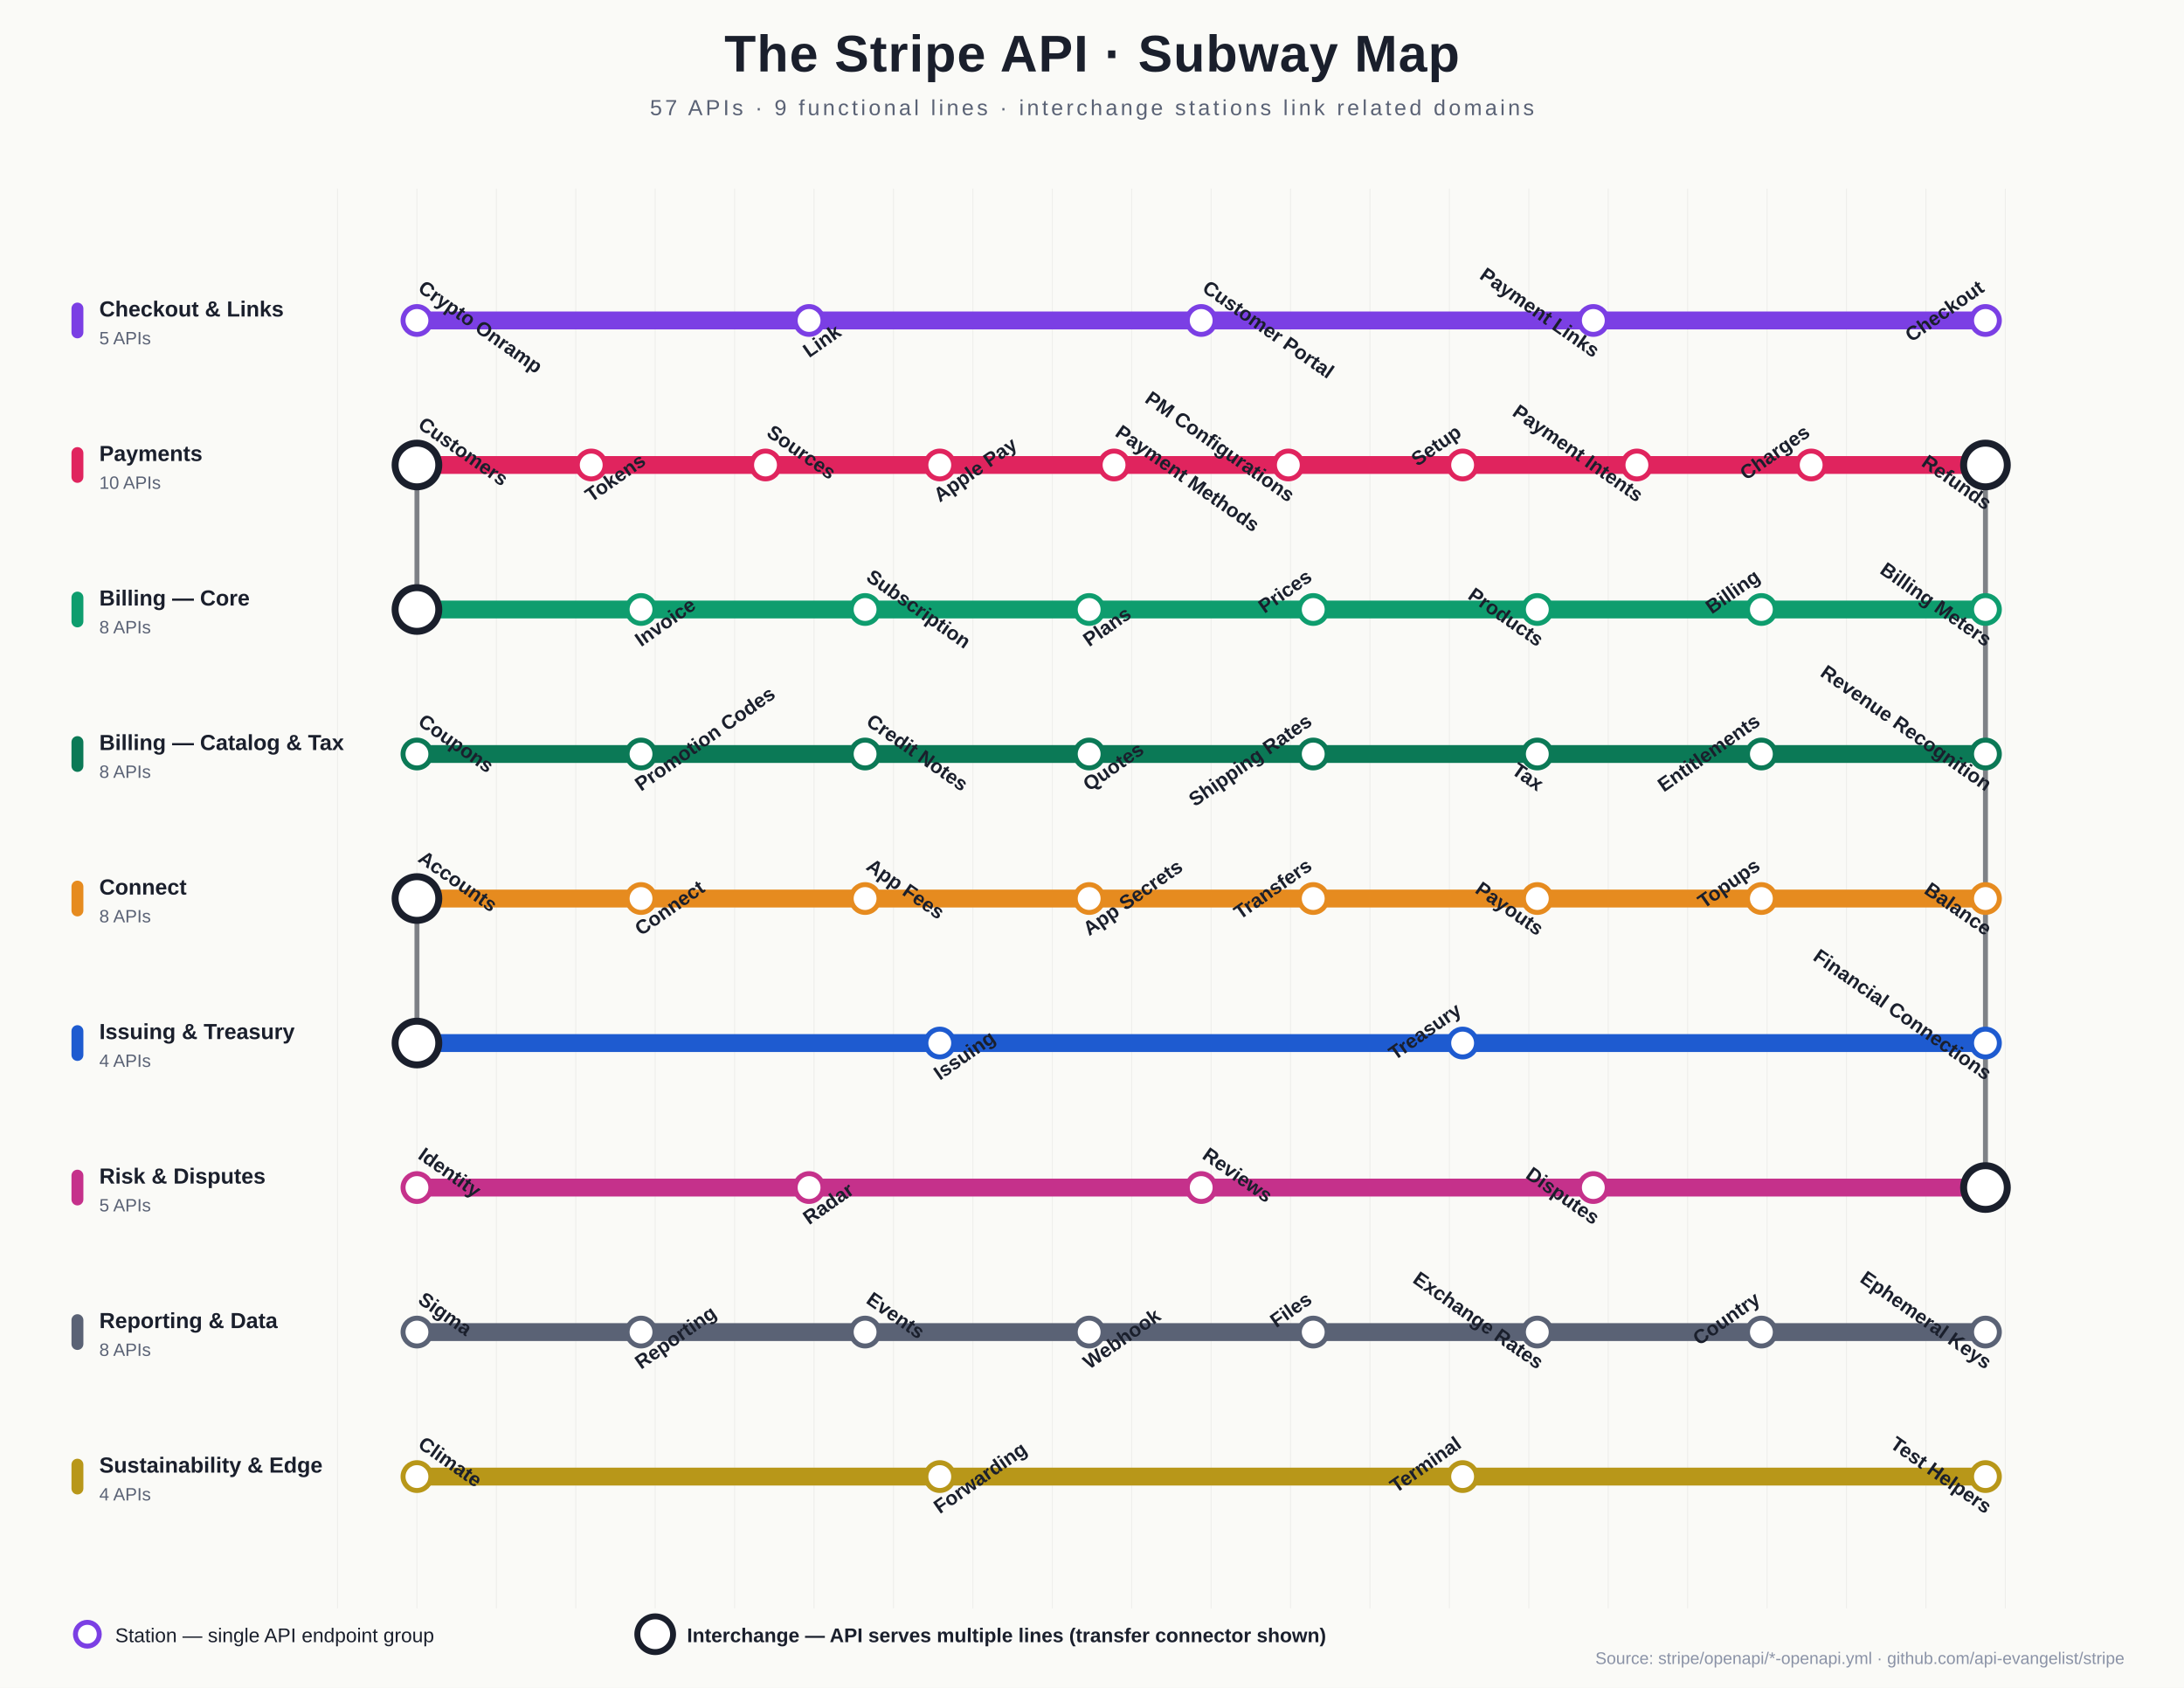
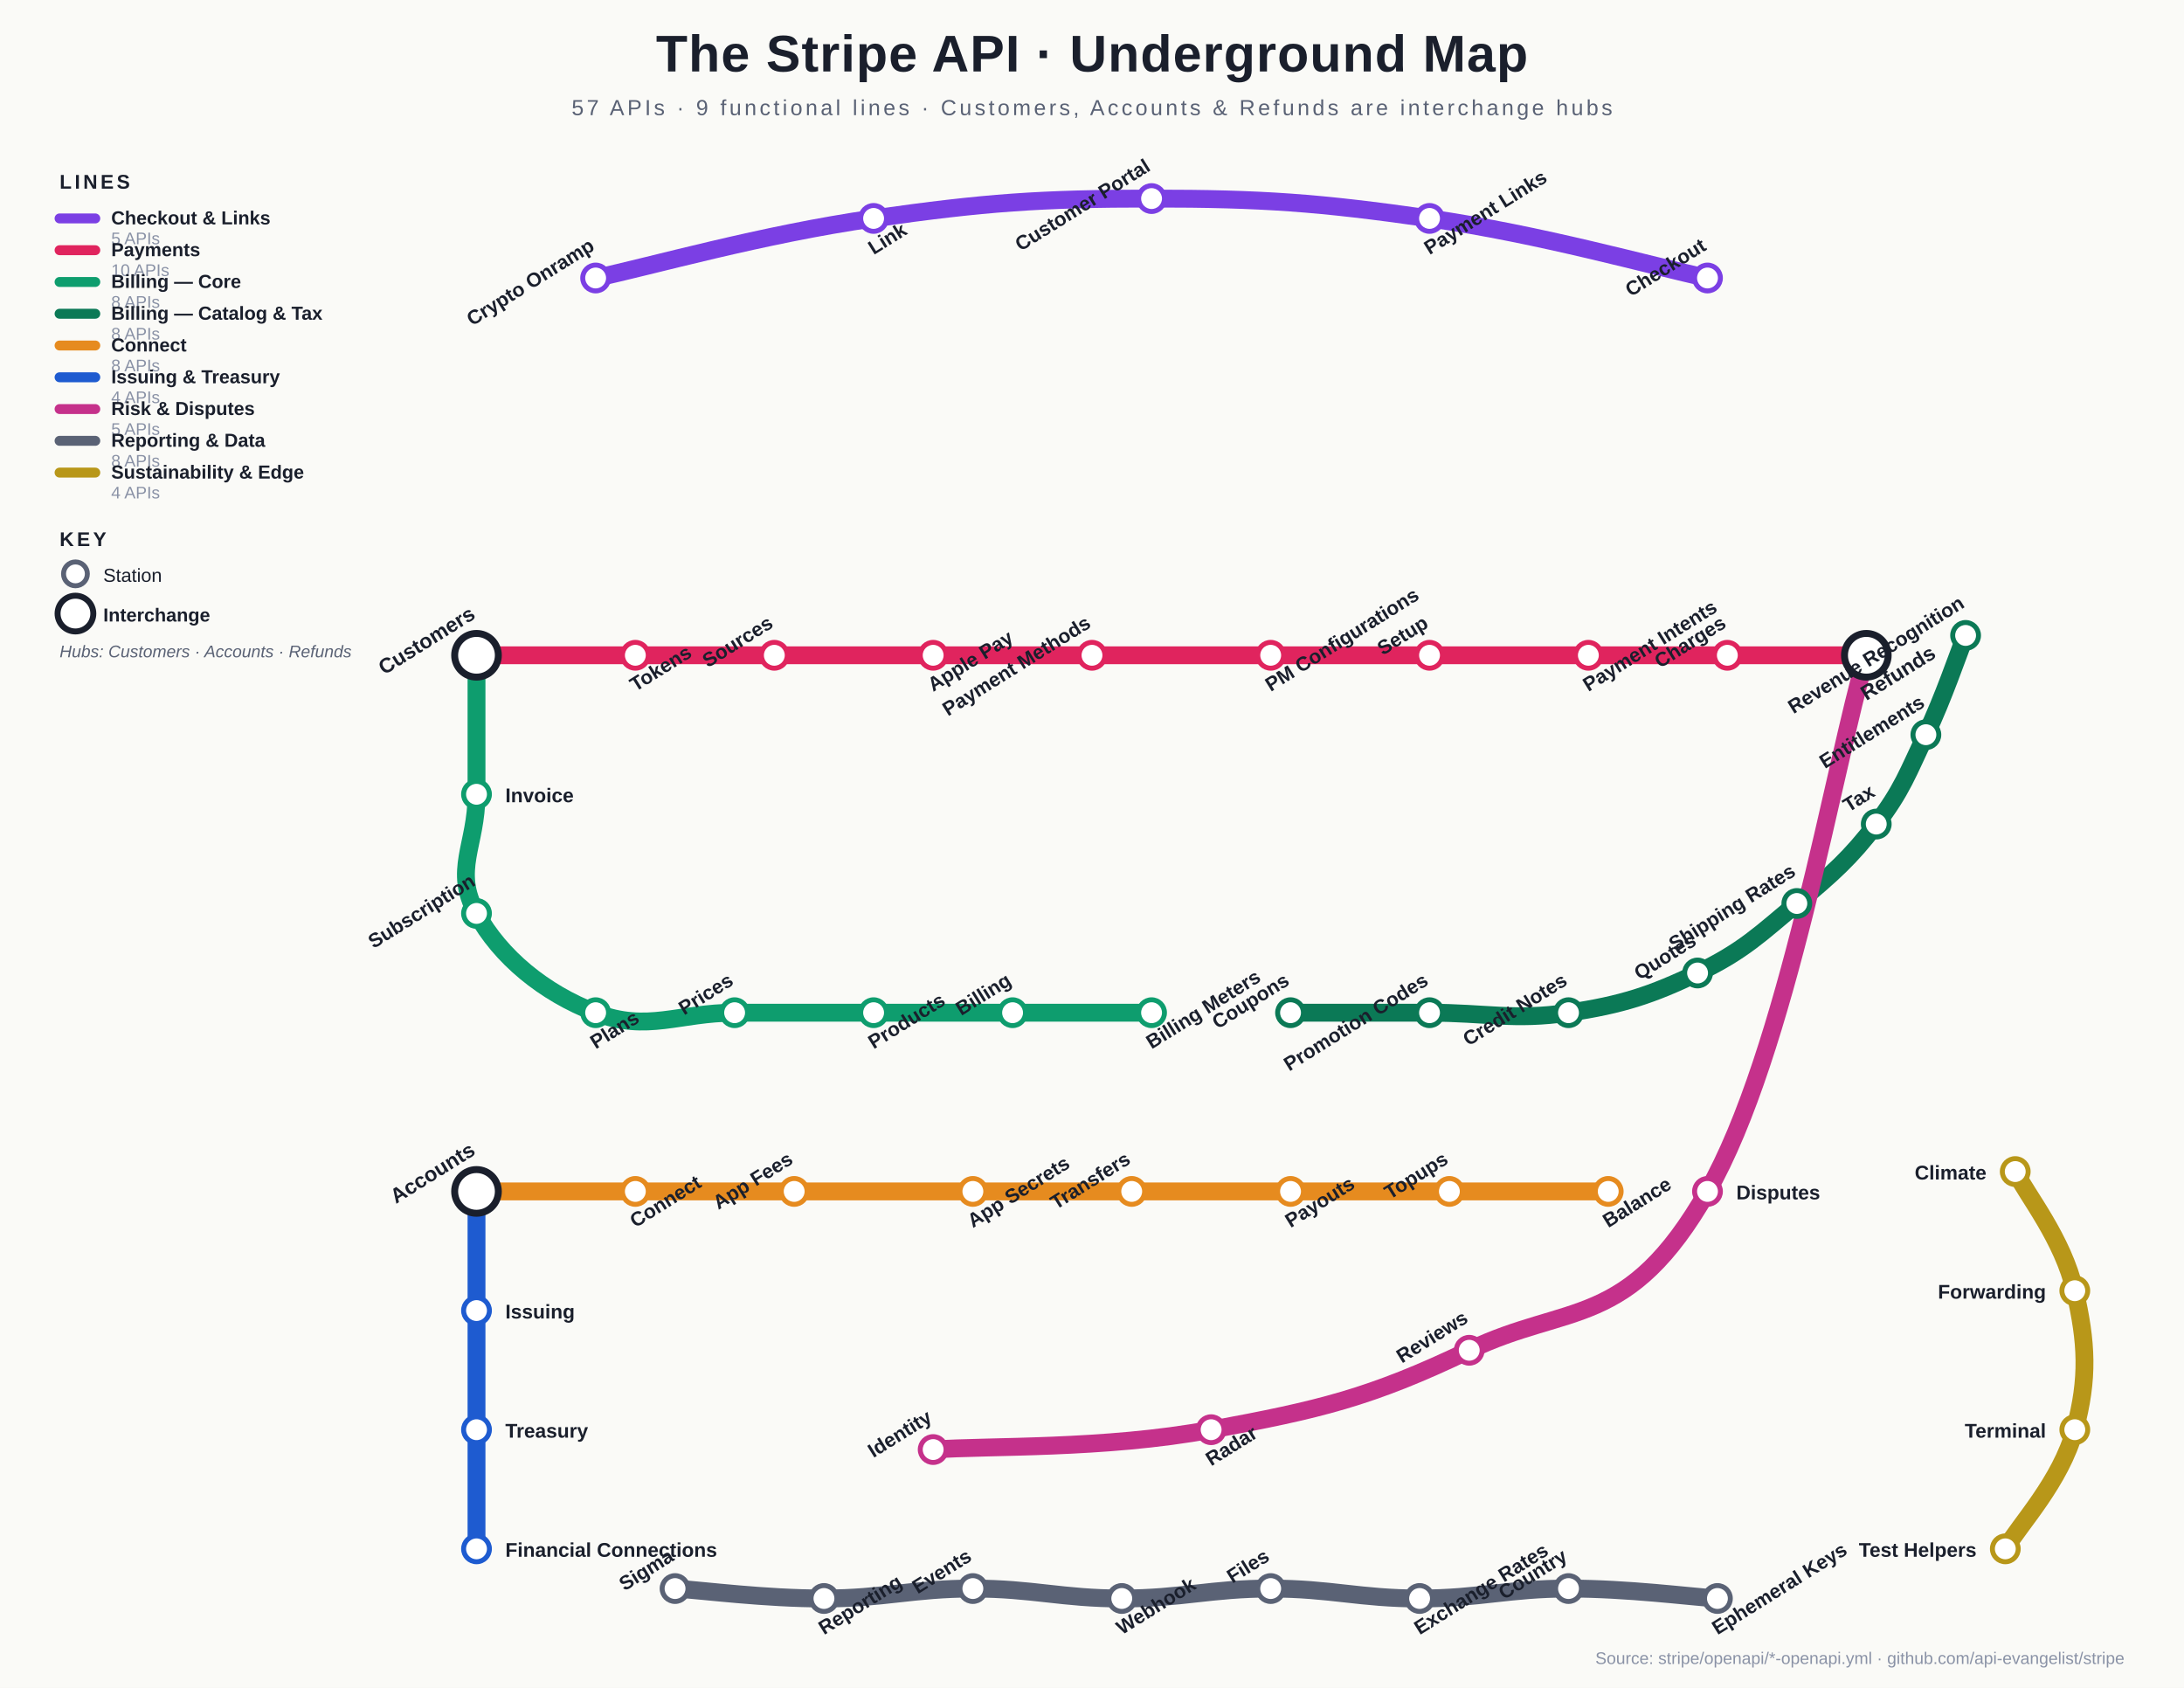
<svg xmlns="http://www.w3.org/2000/svg" viewBox="0 0 1100 850" preserveAspectRatio="xMidYMid meet" font-family="-apple-system, BlinkMacSystemFont, Helvetica Neue, Arial, sans-serif">
  <rect width="1100" height="850" fill="#FAFAF7" />
-   <text x="550.0" y="36" text-anchor="middle" font-size="26" font-weight="700" fill="#1A1F2C" letter-spacing="0.5">The Stripe API · Subway Map</text>
-   <text x="550.0" y="58" text-anchor="middle" font-size="11" fill="#5A6275" letter-spacing="1.5" font-weight="500">57 APIs · 9 functional lines · interchange stations link related domains</text>
-   <g opacity="0.05" stroke="#000" stroke-width="0.5">
-     <line x1="170" y1="95" x2="170" y2="810" />
-     <line x1="210" y1="95" x2="210" y2="810" />
-     <line x1="250" y1="95" x2="250" y2="810" />
-     <line x1="290" y1="95" x2="290" y2="810" />
-     <line x1="330" y1="95" x2="330" y2="810" />
-     <line x1="370" y1="95" x2="370" y2="810" />
-     <line x1="410" y1="95" x2="410" y2="810" />
-     <line x1="450" y1="95" x2="450" y2="810" />
-     <line x1="490" y1="95" x2="490" y2="810" />
-     <line x1="530" y1="95" x2="530" y2="810" />
-     <line x1="570" y1="95" x2="570" y2="810" />
-     <line x1="610" y1="95" x2="610" y2="810" />
-     <line x1="650" y1="95" x2="650" y2="810" />
-     <line x1="690" y1="95" x2="690" y2="810" />
-     <line x1="730" y1="95" x2="730" y2="810" />
-     <line x1="770" y1="95" x2="770" y2="810" />
-     <line x1="810" y1="95" x2="810" y2="810" />
-     <line x1="850" y1="95" x2="850" y2="810" />
-     <line x1="890" y1="95" x2="890" y2="810" />
-     <line x1="930" y1="95" x2="930" y2="810" />
-     <line x1="970" y1="95" x2="970" y2="810" />
-     <line x1="1010" y1="95" x2="1010" y2="810" />
+   <text x="550.0" y="36" text-anchor="middle" font-size="26" font-weight="700" fill="#1A1F2C" letter-spacing="0.5">The Stripe API · Underground Map</text>
+   <text x="550.0" y="58" text-anchor="middle" font-size="11" fill="#5A6275" letter-spacing="1.5" font-weight="500">57 APIs · 9 functional lines · Customers, Accounts &amp; Refunds are interchange hubs</text>
+   <g fill="none" stroke-linecap="round" stroke-linejoin="round">
+     <path d="M300,140 C328.0,134.0 384.0,118.0 440,110 C496.0,102.0 524.0,100.0 580,100 C636.0,100.0 664.0,102.0 720,110 C776.0,118.0 832.0,134.0 860,140" stroke="#7B3FE4" stroke-width="9" />
+     <path d="M240,330 C256.0,330.0 290.0,330.0 320,330 C350.0,330.0 360.0,330.0 390,330 C420.0,330.0 438.0,330.0 470,330 C502.0,330.0 516.0,330.0 550,330 C584.0,330.0 606.0,330.0 640,330 C674.0,330.0 688.0,330.0 720,330 C752.0,330.0 770.0,330.0 800,330 C830.0,330.0 842.0,330.0 870,330 C898.0,330.0 926.0,330.0 940,330" stroke="#E0245E" stroke-width="9" />
+     <path d="M240,330 C240.0,344.0 240.0,374.0 240,400 C240.0,426.0 228.0,438.0 240,460 C252.0,482.0 274.0,500.0 300,510 C326.0,520.0 342.0,510.0 370,510 C398.0,510.0 412.0,510.0 440,510 C468.0,510.0 482.0,510.0 510,510 C538.0,510.0 566.0,510.0 580,510" stroke="#0E9D6E" stroke-width="9" />
+     <path d="M650,510 C664.0,510.0 692.0,510.0 720,510 C748.0,510.0 763.0,514.0 790,510 C817.0,506.0 832.0,501.0 855,490 C878.0,479.0 887.0,470.0 905,455 C923.0,440.0 932.0,432.0 945,415 C958.0,398.0 961.0,389.0 970,370 C979.0,351.0 986.0,330.0 990,320" stroke="#0B7956" stroke-width="9" />
+     <path d="M240,600 C256.0,600.0 288.0,600.0 320,600 C352.0,600.0 366.0,600.0 400,600 C434.0,600.0 456.0,600.0 490,600 C524.0,600.0 538.0,600.0 570,600 C602.0,600.0 618.0,600.0 650,600 C682.0,600.0 698.0,600.0 730,600 C762.0,600.0 794.0,600.0 810,600" stroke="#E68B1F" stroke-width="9" />
+     <path d="M240,600 C240.0,612.0 240.0,636.0 240,660 C240.0,684.0 240.0,696.0 240,720 C240.0,744.0 240.0,768.0 240,780" stroke="#1E5BD0" stroke-width="9" />
+     <path d="M470,730 C498.0,728.0 556.0,730.0 610,720 C664.0,710.0 690.0,704.0 740,680 C790.0,656.0 820.0,670.0 860,600 C900.0,530.0 924.0,384.0 940,330" stroke="#C5318B" stroke-width="9" />
+     <path d="M340,800 C355.0,801.0 385.0,805.0 415,805 C445.0,805.0 460.0,800.0 490,800 C520.0,800.0 535.0,805.0 565,805 C595.0,805.0 610.0,800.0 640,800 C670.0,800.0 685.0,805.0 715,805 C745.0,805.0 760.0,800.0 790,800 C820.0,800.0 850.0,804.0 865,805" stroke="#5A6275" stroke-width="9" />
+     <path d="M1015,590 C1021.0,602.0 1039.0,624.0 1045,650 C1051.0,676.0 1052.0,694.0 1045,720 C1038.0,746.0 1017.0,768.0 1010,780" stroke="#B89719" stroke-width="9" />
  </g>
+   <circle cx="300" cy="140" r="6.5" fill="#FFFFFF" stroke="#7B3FE4" stroke-width="2.5" />
+   <text x="300" y="125.5" font-size="10" fill="#1A1F2C" text-anchor="end" font-weight="600" transform="rotate(-32 300 125.5)">Crypto Onramp</text>
+   <circle cx="440" cy="110" r="6.5" fill="#FFFFFF" stroke="#7B3FE4" stroke-width="2.5" />
+   <text x="440" y="128.5" font-size="10" fill="#1A1F2C" text-anchor="start" font-weight="600" transform="rotate(-32 440 128.5)">Link</text>
+   <circle cx="580" cy="100" r="6.5" fill="#FFFFFF" stroke="#7B3FE4" stroke-width="2.5" />
+   <text x="580" y="85.5" font-size="10" fill="#1A1F2C" text-anchor="end" font-weight="600" transform="rotate(-32 580 85.5)">Customer Portal</text>
+   <circle cx="720" cy="110" r="6.5" fill="#FFFFFF" stroke="#7B3FE4" stroke-width="2.5" />
+   <text x="720" y="128.5" font-size="10" fill="#1A1F2C" text-anchor="start" font-weight="600" transform="rotate(-32 720 128.5)">Payment Links</text>
+   <circle cx="860" cy="140" r="6.5" fill="#FFFFFF" stroke="#7B3FE4" stroke-width="2.5" />
+   <text x="860" y="125.5" font-size="10" fill="#1A1F2C" text-anchor="end" font-weight="600" transform="rotate(-32 860 125.5)">Checkout</text>
+   <circle cx="240" cy="330" r="11" fill="#FFFFFF" stroke="#1A1F2C" stroke-width="3.5" />
+   <text x="240" y="311" font-size="10.5" fill="#1A1F2C" text-anchor="end" font-weight="700" transform="rotate(-32 240 311)">Customers</text>
+   <circle cx="320" cy="330" r="6.5" fill="#FFFFFF" stroke="#E0245E" stroke-width="2.5" />
+   <text x="320" y="348.5" font-size="10" fill="#1A1F2C" text-anchor="start" font-weight="600" transform="rotate(-32 320 348.5)">Tokens</text>
+   <circle cx="390" cy="330" r="6.5" fill="#FFFFFF" stroke="#E0245E" stroke-width="2.5" />
+   <text x="390" y="315.5" font-size="10" fill="#1A1F2C" text-anchor="end" font-weight="600" transform="rotate(-32 390 315.5)">Sources</text>
+   <circle cx="470" cy="330" r="6.5" fill="#FFFFFF" stroke="#E0245E" stroke-width="2.5" />
+   <text x="470" y="348.5" font-size="10" fill="#1A1F2C" text-anchor="start" font-weight="600" transform="rotate(-32 470 348.5)">Apple Pay</text>
+   <circle cx="550" cy="330" r="6.5" fill="#FFFFFF" stroke="#E0245E" stroke-width="2.5" />
+   <text x="550" y="315.5" font-size="10" fill="#1A1F2C" text-anchor="end" font-weight="600" transform="rotate(-32 550 315.5)">Payment Methods</text>
+   <circle cx="640" cy="330" r="6.5" fill="#FFFFFF" stroke="#E0245E" stroke-width="2.5" />
+   <text x="640" y="348.5" font-size="10" fill="#1A1F2C" text-anchor="start" font-weight="600" transform="rotate(-32 640 348.5)">PM Configurations</text>
+   <circle cx="720" cy="330" r="6.5" fill="#FFFFFF" stroke="#E0245E" stroke-width="2.5" />
+   <text x="720" y="315.5" font-size="10" fill="#1A1F2C" text-anchor="end" font-weight="600" transform="rotate(-32 720 315.5)">Setup</text>
+   <circle cx="800" cy="330" r="6.5" fill="#FFFFFF" stroke="#E0245E" stroke-width="2.5" />
+   <text x="800" y="348.5" font-size="10" fill="#1A1F2C" text-anchor="start" font-weight="600" transform="rotate(-32 800 348.5)">Payment Intents</text>
+   <circle cx="870" cy="330" r="6.5" fill="#FFFFFF" stroke="#E0245E" stroke-width="2.5" />
+   <text x="870" y="315.5" font-size="10" fill="#1A1F2C" text-anchor="end" font-weight="600" transform="rotate(-32 870 315.5)">Charges</text>
+   <circle cx="940" cy="330" r="11" fill="#FFFFFF" stroke="#1A1F2C" stroke-width="3.5" />
+   <text x="940" y="353" font-size="10.5" fill="#1A1F2C" text-anchor="start" font-weight="700" transform="rotate(-32 940 353)">Refunds</text>
+   <circle cx="240" cy="400" r="6.5" fill="#FFFFFF" stroke="#0E9D6E" stroke-width="2.5" />
+   <text x="254.5" y="404" font-size="10" fill="#1A1F2C" text-anchor="start" font-weight="600">Invoice</text>
+   <circle cx="240" cy="460" r="6.5" fill="#FFFFFF" stroke="#0E9D6E" stroke-width="2.5" />
+   <text x="240" y="445.5" font-size="10" fill="#1A1F2C" text-anchor="end" font-weight="600" transform="rotate(-32 240 445.5)">Subscription</text>
+   <circle cx="300" cy="510" r="6.5" fill="#FFFFFF" stroke="#0E9D6E" stroke-width="2.5" />
+   <text x="300" y="528.5" font-size="10" fill="#1A1F2C" text-anchor="start" font-weight="600" transform="rotate(-32 300 528.5)">Plans</text>
+   <circle cx="370" cy="510" r="6.5" fill="#FFFFFF" stroke="#0E9D6E" stroke-width="2.5" />
+   <text x="370" y="495.5" font-size="10" fill="#1A1F2C" text-anchor="end" font-weight="600" transform="rotate(-32 370 495.5)">Prices</text>
+   <circle cx="440" cy="510" r="6.5" fill="#FFFFFF" stroke="#0E9D6E" stroke-width="2.5" />
+   <text x="440" y="528.5" font-size="10" fill="#1A1F2C" text-anchor="start" font-weight="600" transform="rotate(-32 440 528.5)">Products</text>
+   <circle cx="510" cy="510" r="6.5" fill="#FFFFFF" stroke="#0E9D6E" stroke-width="2.5" />
+   <text x="510" y="495.5" font-size="10" fill="#1A1F2C" text-anchor="end" font-weight="600" transform="rotate(-32 510 495.5)">Billing</text>
+   <circle cx="580" cy="510" r="6.5" fill="#FFFFFF" stroke="#0E9D6E" stroke-width="2.5" />
+   <text x="580" y="528.5" font-size="10" fill="#1A1F2C" text-anchor="start" font-weight="600" transform="rotate(-32 580 528.5)">Billing Meters</text>
+   <circle cx="650" cy="510" r="6.5" fill="#FFFFFF" stroke="#0B7956" stroke-width="2.5" />
+   <text x="650" y="495.5" font-size="10" fill="#1A1F2C" text-anchor="end" font-weight="600" transform="rotate(-32 650 495.5)">Coupons</text>
+   <circle cx="720" cy="510" r="6.5" fill="#FFFFFF" stroke="#0B7956" stroke-width="2.5" />
+   <text x="720" y="495.5" font-size="10" fill="#1A1F2C" text-anchor="end" font-weight="600" transform="rotate(-32 720 495.5)">Promotion Codes</text>
+   <circle cx="790" cy="510" r="6.5" fill="#FFFFFF" stroke="#0B7956" stroke-width="2.5" />
+   <text x="790" y="495.5" font-size="10" fill="#1A1F2C" text-anchor="end" font-weight="600" transform="rotate(-32 790 495.5)">Credit Notes</text>
+   <circle cx="855" cy="490" r="6.5" fill="#FFFFFF" stroke="#0B7956" stroke-width="2.5" />
+   <text x="855" y="475.5" font-size="10" fill="#1A1F2C" text-anchor="end" font-weight="600" transform="rotate(-32 855 475.5)">Quotes</text>
+   <circle cx="905" cy="455" r="6.5" fill="#FFFFFF" stroke="#0B7956" stroke-width="2.5" />
+   <text x="905" y="440.5" font-size="10" fill="#1A1F2C" text-anchor="end" font-weight="600" transform="rotate(-32 905 440.5)">Shipping Rates</text>
+   <circle cx="945" cy="415" r="6.5" fill="#FFFFFF" stroke="#0B7956" stroke-width="2.5" />
+   <text x="945" y="400.5" font-size="10" fill="#1A1F2C" text-anchor="end" font-weight="600" transform="rotate(-32 945 400.5)">Tax</text>
+   <circle cx="970" cy="370" r="6.5" fill="#FFFFFF" stroke="#0B7956" stroke-width="2.5" />
+   <text x="970" y="355.5" font-size="10" fill="#1A1F2C" text-anchor="end" font-weight="600" transform="rotate(-32 970 355.5)">Entitlements</text>
+   <circle cx="990" cy="320" r="6.5" fill="#FFFFFF" stroke="#0B7956" stroke-width="2.5" />
+   <text x="990" y="305.5" font-size="10" fill="#1A1F2C" text-anchor="end" font-weight="600" transform="rotate(-32 990 305.5)">Revenue Recognition</text>
+   <circle cx="240" cy="600" r="11" fill="#FFFFFF" stroke="#1A1F2C" stroke-width="3.5" />
+   <text x="240" y="581" font-size="10.5" fill="#1A1F2C" text-anchor="end" font-weight="700" transform="rotate(-32 240 581)">Accounts</text>
+   <circle cx="320" cy="600" r="6.5" fill="#FFFFFF" stroke="#E68B1F" stroke-width="2.5" />
+   <text x="320" y="618.5" font-size="10" fill="#1A1F2C" text-anchor="start" font-weight="600" transform="rotate(-32 320 618.5)">Connect</text>
+   <circle cx="400" cy="600" r="6.5" fill="#FFFFFF" stroke="#E68B1F" stroke-width="2.5" />
+   <text x="400" y="585.5" font-size="10" fill="#1A1F2C" text-anchor="end" font-weight="600" transform="rotate(-32 400 585.5)">App Fees</text>
+   <circle cx="490" cy="600" r="6.5" fill="#FFFFFF" stroke="#E68B1F" stroke-width="2.5" />
+   <text x="490" y="618.5" font-size="10" fill="#1A1F2C" text-anchor="start" font-weight="600" transform="rotate(-32 490 618.5)">App Secrets</text>
+   <circle cx="570" cy="600" r="6.5" fill="#FFFFFF" stroke="#E68B1F" stroke-width="2.5" />
+   <text x="570" y="585.5" font-size="10" fill="#1A1F2C" text-anchor="end" font-weight="600" transform="rotate(-32 570 585.5)">Transfers</text>
+   <circle cx="650" cy="600" r="6.5" fill="#FFFFFF" stroke="#E68B1F" stroke-width="2.5" />
+   <text x="650" y="618.5" font-size="10" fill="#1A1F2C" text-anchor="start" font-weight="600" transform="rotate(-32 650 618.5)">Payouts</text>
+   <circle cx="730" cy="600" r="6.5" fill="#FFFFFF" stroke="#E68B1F" stroke-width="2.5" />
+   <text x="730" y="585.5" font-size="10" fill="#1A1F2C" text-anchor="end" font-weight="600" transform="rotate(-32 730 585.5)">Topups</text>
+   <circle cx="810" cy="600" r="6.5" fill="#FFFFFF" stroke="#E68B1F" stroke-width="2.5" />
+   <text x="810" y="618.5" font-size="10" fill="#1A1F2C" text-anchor="start" font-weight="600" transform="rotate(-32 810 618.5)">Balance</text>
+   <circle cx="240" cy="660" r="6.5" fill="#FFFFFF" stroke="#1E5BD0" stroke-width="2.5" />
+   <text x="254.5" y="664" font-size="10" fill="#1A1F2C" text-anchor="start" font-weight="600">Issuing</text>
+   <circle cx="240" cy="720" r="6.5" fill="#FFFFFF" stroke="#1E5BD0" stroke-width="2.5" />
+   <text x="254.5" y="724" font-size="10" fill="#1A1F2C" text-anchor="start" font-weight="600">Treasury</text>
+   <circle cx="240" cy="780" r="6.5" fill="#FFFFFF" stroke="#1E5BD0" stroke-width="2.5" />
+   <text x="254.5" y="784" font-size="10" fill="#1A1F2C" text-anchor="start" font-weight="600">Financial Connections</text>
+   <circle cx="470" cy="730" r="6.5" fill="#FFFFFF" stroke="#C5318B" stroke-width="2.5" />
+   <text x="470" y="715.5" font-size="10" fill="#1A1F2C" text-anchor="end" font-weight="600" transform="rotate(-32 470 715.5)">Identity</text>
+   <circle cx="610" cy="720" r="6.5" fill="#FFFFFF" stroke="#C5318B" stroke-width="2.5" />
+   <text x="610" y="738.5" font-size="10" fill="#1A1F2C" text-anchor="start" font-weight="600" transform="rotate(-32 610 738.5)">Radar</text>
+   <circle cx="740" cy="680" r="6.5" fill="#FFFFFF" stroke="#C5318B" stroke-width="2.5" />
+   <text x="740" y="665.5" font-size="10" fill="#1A1F2C" text-anchor="end" font-weight="600" transform="rotate(-32 740 665.5)">Reviews</text>
+   <circle cx="860" cy="600" r="6.5" fill="#FFFFFF" stroke="#C5318B" stroke-width="2.5" />
+   <text x="874.5" y="604" font-size="10" fill="#1A1F2C" text-anchor="start" font-weight="600">Disputes</text>
+   <circle cx="340" cy="800" r="6.5" fill="#FFFFFF" stroke="#5A6275" stroke-width="2.5" />
+   <text x="340" y="785.5" font-size="10" fill="#1A1F2C" text-anchor="end" font-weight="600" transform="rotate(-32 340 785.5)">Sigma</text>
+   <circle cx="415" cy="805" r="6.5" fill="#FFFFFF" stroke="#5A6275" stroke-width="2.5" />
+   <text x="415" y="823.5" font-size="10" fill="#1A1F2C" text-anchor="start" font-weight="600" transform="rotate(-32 415 823.5)">Reporting</text>
+   <circle cx="490" cy="800" r="6.5" fill="#FFFFFF" stroke="#5A6275" stroke-width="2.5" />
+   <text x="490" y="785.5" font-size="10" fill="#1A1F2C" text-anchor="end" font-weight="600" transform="rotate(-32 490 785.5)">Events</text>
+   <circle cx="565" cy="805" r="6.5" fill="#FFFFFF" stroke="#5A6275" stroke-width="2.5" />
+   <text x="565" y="823.5" font-size="10" fill="#1A1F2C" text-anchor="start" font-weight="600" transform="rotate(-32 565 823.5)">Webhook</text>
+   <circle cx="640" cy="800" r="6.5" fill="#FFFFFF" stroke="#5A6275" stroke-width="2.5" />
+   <text x="640" y="785.5" font-size="10" fill="#1A1F2C" text-anchor="end" font-weight="600" transform="rotate(-32 640 785.5)">Files</text>
+   <circle cx="715" cy="805" r="6.5" fill="#FFFFFF" stroke="#5A6275" stroke-width="2.5" />
+   <text x="715" y="823.5" font-size="10" fill="#1A1F2C" text-anchor="start" font-weight="600" transform="rotate(-32 715 823.5)">Exchange Rates</text>
+   <circle cx="790" cy="800" r="6.5" fill="#FFFFFF" stroke="#5A6275" stroke-width="2.5" />
+   <text x="790" y="785.5" font-size="10" fill="#1A1F2C" text-anchor="end" font-weight="600" transform="rotate(-32 790 785.5)">Country</text>
+   <circle cx="865" cy="805" r="6.5" fill="#FFFFFF" stroke="#5A6275" stroke-width="2.5" />
+   <text x="865" y="823.5" font-size="10" fill="#1A1F2C" text-anchor="start" font-weight="600" transform="rotate(-32 865 823.5)">Ephemeral Keys</text>
+   <circle cx="1015" cy="590" r="6.5" fill="#FFFFFF" stroke="#B89719" stroke-width="2.5" />
+   <text x="1000.5" y="594" font-size="10" fill="#1A1F2C" text-anchor="end" font-weight="600">Climate</text>
+   <circle cx="1045" cy="650" r="6.5" fill="#FFFFFF" stroke="#B89719" stroke-width="2.5" />
+   <text x="1030.5" y="654" font-size="10" fill="#1A1F2C" text-anchor="end" font-weight="600">Forwarding</text>
+   <circle cx="1045" cy="720" r="6.5" fill="#FFFFFF" stroke="#B89719" stroke-width="2.5" />
+   <text x="1030.5" y="724" font-size="10" fill="#1A1F2C" text-anchor="end" font-weight="600">Terminal</text>
+   <circle cx="1010" cy="780" r="6.5" fill="#FFFFFF" stroke="#B89719" stroke-width="2.5" />
+   <text x="995.5" y="784" font-size="10" fill="#1A1F2C" text-anchor="end" font-weight="600">Test Helpers</text>
  <g>
-     <line x1="210.0" y1="452.5" x2="210.0" y2="525.278" stroke="#1A1F2C" stroke-width="2.5" stroke-linecap="round" opacity="0.55" />
-     <line x1="210.0" y1="234.167" x2="210.0" y2="306.944" stroke="#1A1F2C" stroke-width="2.5" stroke-linecap="round" opacity="0.55" />
-     <line x1="1000.0" y1="234.167" x2="1000.0" y2="598.056" stroke="#1A1F2C" stroke-width="2.5" stroke-linecap="round" opacity="0.55" />
-   </g>
-   <line x1="210.0" y1="161.389" x2="1000.0" y2="161.389" stroke="#7B3FE4" stroke-width="9" stroke-linecap="round" />
-   <rect x="36" y="152.389" width="6" height="18" rx="3" fill="#7B3FE4" />
-   <text x="50" y="159.389" font-size="11" font-weight="700" fill="#1A1F2C">Checkout &amp; Links</text>
-   <text x="50" y="173.389" font-size="9" fill="#5A6275">5 APIs</text>
-   <line x1="210.0" y1="234.167" x2="1000.0" y2="234.167" stroke="#E0245E" stroke-width="9" stroke-linecap="round" />
-   <rect x="36" y="225.167" width="6" height="18" rx="3" fill="#E0245E" />
-   <text x="50" y="232.167" font-size="11" font-weight="700" fill="#1A1F2C">Payments</text>
-   <text x="50" y="246.167" font-size="9" fill="#5A6275">10 APIs</text>
-   <line x1="210.0" y1="306.944" x2="1000.0" y2="306.944" stroke="#0E9D6E" stroke-width="9" stroke-linecap="round" />
-   <rect x="36" y="297.944" width="6" height="18" rx="3" fill="#0E9D6E" />
-   <text x="50" y="304.944" font-size="11" font-weight="700" fill="#1A1F2C">Billing — Core</text>
-   <text x="50" y="318.944" font-size="9" fill="#5A6275">8 APIs</text>
-   <line x1="210.0" y1="379.722" x2="1000.0" y2="379.722" stroke="#0B7956" stroke-width="9" stroke-linecap="round" />
-   <rect x="36" y="370.722" width="6" height="18" rx="3" fill="#0B7956" />
-   <text x="50" y="377.722" font-size="11" font-weight="700" fill="#1A1F2C">Billing — Catalog &amp; Tax</text>
-   <text x="50" y="391.722" font-size="9" fill="#5A6275">8 APIs</text>
-   <line x1="210.0" y1="452.5" x2="1000.0" y2="452.5" stroke="#E68B1F" stroke-width="9" stroke-linecap="round" />
-   <rect x="36" y="443.5" width="6" height="18" rx="3" fill="#E68B1F" />
-   <text x="50" y="450.5" font-size="11" font-weight="700" fill="#1A1F2C">Connect</text>
-   <text x="50" y="464.5" font-size="9" fill="#5A6275">8 APIs</text>
-   <line x1="210.0" y1="525.278" x2="1000.0" y2="525.278" stroke="#1E5BD0" stroke-width="9" stroke-linecap="round" />
-   <rect x="36" y="516.278" width="6" height="18" rx="3" fill="#1E5BD0" />
-   <text x="50" y="523.278" font-size="11" font-weight="700" fill="#1A1F2C">Issuing &amp; Treasury</text>
-   <text x="50" y="537.278" font-size="9" fill="#5A6275">4 APIs</text>
-   <line x1="210.0" y1="598.056" x2="1000.0" y2="598.056" stroke="#C5318B" stroke-width="9" stroke-linecap="round" />
-   <rect x="36" y="589.056" width="6" height="18" rx="3" fill="#C5318B" />
-   <text x="50" y="596.056" font-size="11" font-weight="700" fill="#1A1F2C">Risk &amp; Disputes</text>
-   <text x="50" y="610.056" font-size="9" fill="#5A6275">5 APIs</text>
-   <line x1="210.0" y1="670.833" x2="1000.0" y2="670.833" stroke="#5A6275" stroke-width="9" stroke-linecap="round" />
-   <rect x="36" y="661.833" width="6" height="18" rx="3" fill="#5A6275" />
-   <text x="50" y="668.833" font-size="11" font-weight="700" fill="#1A1F2C">Reporting &amp; Data</text>
-   <text x="50" y="682.833" font-size="9" fill="#5A6275">8 APIs</text>
-   <line x1="210.0" y1="743.611" x2="1000.0" y2="743.611" stroke="#B89719" stroke-width="9" stroke-linecap="round" />
-   <rect x="36" y="734.611" width="6" height="18" rx="3" fill="#B89719" />
-   <text x="50" y="741.611" font-size="11" font-weight="700" fill="#1A1F2C">Sustainability &amp; Edge</text>
-   <text x="50" y="755.611" font-size="9" fill="#5A6275">4 APIs</text>
-   <circle cx="210.0" cy="161.389" r="7" fill="#FFFFFF" stroke="#7B3FE4" stroke-width="2.5" />
-   <text x="210.0" y="146.389" font-size="10" fill="#1A1F2C" text-anchor="start" font-weight="600" transform="rotate(35 210.0 146.3889)">Crypto Onramp</text>
-   <circle cx="407.5" cy="161.389" r="7" fill="#FFFFFF" stroke="#7B3FE4" stroke-width="2.5" />
-   <text x="407.5" y="180.389" font-size="10" fill="#1A1F2C" text-anchor="start" font-weight="600" transform="rotate(-35 407.5 180.3889)">Link</text>
-   <circle cx="605.0" cy="161.389" r="7" fill="#FFFFFF" stroke="#7B3FE4" stroke-width="2.5" />
-   <text x="605.0" y="146.389" font-size="10" fill="#1A1F2C" text-anchor="start" font-weight="600" transform="rotate(35 605.0 146.3889)">Customer Portal</text>
-   <circle cx="802.5" cy="161.389" r="7" fill="#FFFFFF" stroke="#7B3FE4" stroke-width="2.5" />
-   <text x="802.5" y="180.389" font-size="10" fill="#1A1F2C" text-anchor="end" font-weight="600" transform="rotate(35 802.5 180.3889)">Payment Links</text>
-   <circle cx="1000.0" cy="161.389" r="7" fill="#FFFFFF" stroke="#7B3FE4" stroke-width="2.5" />
-   <text x="1000.0" y="146.389" font-size="10" fill="#1A1F2C" text-anchor="end" font-weight="600" transform="rotate(-35 1000.0 146.3889)">Checkout</text>
-   <circle cx="210.0" cy="234.167" r="11" fill="#FFFFFF" stroke="#1A1F2C" stroke-width="3.5" />
-   <text x="210.0" y="215.167" font-size="10" fill="#1A1F2C" text-anchor="start" font-weight="700" transform="rotate(35 210.0 215.1667)">Customers</text>
-   <circle cx="297.778" cy="234.167" r="7" fill="#FFFFFF" stroke="#E0245E" stroke-width="2.5" />
-   <text x="297.778" y="253.167" font-size="10" fill="#1A1F2C" text-anchor="start" font-weight="600" transform="rotate(-35 297.7778 253.1667)">Tokens</text>
-   <circle cx="385.556" cy="234.167" r="7" fill="#FFFFFF" stroke="#E0245E" stroke-width="2.5" />
-   <text x="385.556" y="219.167" font-size="10" fill="#1A1F2C" text-anchor="start" font-weight="600" transform="rotate(35 385.5556 219.1667)">Sources</text>
-   <circle cx="473.333" cy="234.167" r="7" fill="#FFFFFF" stroke="#E0245E" stroke-width="2.5" />
-   <text x="473.333" y="253.167" font-size="10" fill="#1A1F2C" text-anchor="start" font-weight="600" transform="rotate(-35 473.3333 253.1667)">Apple Pay</text>
-   <circle cx="561.111" cy="234.167" r="7" fill="#FFFFFF" stroke="#E0245E" stroke-width="2.5" />
-   <text x="561.111" y="219.167" font-size="10" fill="#1A1F2C" text-anchor="start" font-weight="600" transform="rotate(35 561.1111 219.1667)">Payment Methods</text>
-   <circle cx="648.889" cy="234.167" r="7" fill="#FFFFFF" stroke="#E0245E" stroke-width="2.5" />
-   <text x="648.889" y="253.167" font-size="10" fill="#1A1F2C" text-anchor="end" font-weight="600" transform="rotate(35 648.8889 253.1667)">PM Configurations</text>
-   <circle cx="736.667" cy="234.167" r="7" fill="#FFFFFF" stroke="#E0245E" stroke-width="2.5" />
-   <text x="736.667" y="219.167" font-size="10" fill="#1A1F2C" text-anchor="end" font-weight="600" transform="rotate(-35 736.6667 219.1667)">Setup</text>
-   <circle cx="824.444" cy="234.167" r="7" fill="#FFFFFF" stroke="#E0245E" stroke-width="2.5" />
-   <text x="824.444" y="253.167" font-size="10" fill="#1A1F2C" text-anchor="end" font-weight="600" transform="rotate(35 824.4444 253.1667)">Payment Intents</text>
-   <circle cx="912.222" cy="234.167" r="7" fill="#FFFFFF" stroke="#E0245E" stroke-width="2.5" />
-   <text x="912.222" y="219.167" font-size="10" fill="#1A1F2C" text-anchor="end" font-weight="600" transform="rotate(-35 912.2222 219.1667)">Charges</text>
-   <circle cx="1000.0" cy="234.167" r="11" fill="#FFFFFF" stroke="#1A1F2C" stroke-width="3.5" />
-   <text x="1000.0" y="257.167" font-size="10" fill="#1A1F2C" text-anchor="end" font-weight="700" transform="rotate(35 1000.0 257.1667)">Refunds</text>
-   <circle cx="210.0" cy="306.944" r="11" fill="#FFFFFF" stroke="#1A1F2C" stroke-width="3.5" />
-   <circle cx="322.857" cy="306.944" r="7" fill="#FFFFFF" stroke="#0E9D6E" stroke-width="2.5" />
-   <text x="322.857" y="325.944" font-size="10" fill="#1A1F2C" text-anchor="start" font-weight="600" transform="rotate(-35 322.8571 325.9444)">Invoice</text>
-   <circle cx="435.714" cy="306.944" r="7" fill="#FFFFFF" stroke="#0E9D6E" stroke-width="2.5" />
-   <text x="435.714" y="291.944" font-size="10" fill="#1A1F2C" text-anchor="start" font-weight="600" transform="rotate(35 435.7143 291.9444)">Subscription</text>
-   <circle cx="548.571" cy="306.944" r="7" fill="#FFFFFF" stroke="#0E9D6E" stroke-width="2.5" />
-   <text x="548.571" y="325.944" font-size="10" fill="#1A1F2C" text-anchor="start" font-weight="600" transform="rotate(-35 548.5714 325.9444)">Plans</text>
-   <circle cx="661.429" cy="306.944" r="7" fill="#FFFFFF" stroke="#0E9D6E" stroke-width="2.5" />
-   <text x="661.429" y="291.944" font-size="10" fill="#1A1F2C" text-anchor="end" font-weight="600" transform="rotate(-35 661.4286 291.9444)">Prices</text>
-   <circle cx="774.286" cy="306.944" r="7" fill="#FFFFFF" stroke="#0E9D6E" stroke-width="2.5" />
-   <text x="774.286" y="325.944" font-size="10" fill="#1A1F2C" text-anchor="end" font-weight="600" transform="rotate(35 774.2857 325.9444)">Products</text>
-   <circle cx="887.143" cy="306.944" r="7" fill="#FFFFFF" stroke="#0E9D6E" stroke-width="2.5" />
-   <text x="887.143" y="291.944" font-size="10" fill="#1A1F2C" text-anchor="end" font-weight="600" transform="rotate(-35 887.1429 291.9444)">Billing</text>
-   <circle cx="1000.0" cy="306.944" r="7" fill="#FFFFFF" stroke="#0E9D6E" stroke-width="2.5" />
-   <text x="1000.0" y="325.944" font-size="10" fill="#1A1F2C" text-anchor="end" font-weight="600" transform="rotate(35 1000.0 325.9444)">Billing Meters</text>
-   <circle cx="210.0" cy="379.722" r="7" fill="#FFFFFF" stroke="#0B7956" stroke-width="2.5" />
-   <text x="210.0" y="364.722" font-size="10" fill="#1A1F2C" text-anchor="start" font-weight="600" transform="rotate(35 210.0 364.7222)">Coupons</text>
-   <circle cx="322.857" cy="379.722" r="7" fill="#FFFFFF" stroke="#0B7956" stroke-width="2.5" />
-   <text x="322.857" y="398.722" font-size="10" fill="#1A1F2C" text-anchor="start" font-weight="600" transform="rotate(-35 322.8571 398.7222)">Promotion Codes</text>
-   <circle cx="435.714" cy="379.722" r="7" fill="#FFFFFF" stroke="#0B7956" stroke-width="2.5" />
-   <text x="435.714" y="364.722" font-size="10" fill="#1A1F2C" text-anchor="start" font-weight="600" transform="rotate(35 435.7143 364.7222)">Credit Notes</text>
-   <circle cx="548.571" cy="379.722" r="7" fill="#FFFFFF" stroke="#0B7956" stroke-width="2.5" />
-   <text x="548.571" y="398.722" font-size="10" fill="#1A1F2C" text-anchor="start" font-weight="600" transform="rotate(-35 548.5714 398.7222)">Quotes</text>
-   <circle cx="661.429" cy="379.722" r="7" fill="#FFFFFF" stroke="#0B7956" stroke-width="2.5" />
-   <text x="661.429" y="364.722" font-size="10" fill="#1A1F2C" text-anchor="end" font-weight="600" transform="rotate(-35 661.4286 364.7222)">Shipping Rates</text>
-   <circle cx="774.286" cy="379.722" r="7" fill="#FFFFFF" stroke="#0B7956" stroke-width="2.5" />
-   <text x="774.286" y="398.722" font-size="10" fill="#1A1F2C" text-anchor="end" font-weight="600" transform="rotate(35 774.2857 398.7222)">Tax</text>
-   <circle cx="887.143" cy="379.722" r="7" fill="#FFFFFF" stroke="#0B7956" stroke-width="2.5" />
-   <text x="887.143" y="364.722" font-size="10" fill="#1A1F2C" text-anchor="end" font-weight="600" transform="rotate(-35 887.1429 364.7222)">Entitlements</text>
-   <circle cx="1000.0" cy="379.722" r="7" fill="#FFFFFF" stroke="#0B7956" stroke-width="2.5" />
-   <text x="1000.0" y="398.722" font-size="10" fill="#1A1F2C" text-anchor="end" font-weight="600" transform="rotate(35 1000.0 398.7222)">Revenue Recognition</text>
-   <circle cx="210.0" cy="452.5" r="11" fill="#FFFFFF" stroke="#1A1F2C" stroke-width="3.5" />
-   <text x="210.0" y="433.5" font-size="10" fill="#1A1F2C" text-anchor="start" font-weight="700" transform="rotate(35 210.0 433.5)">Accounts</text>
-   <circle cx="322.857" cy="452.5" r="7" fill="#FFFFFF" stroke="#E68B1F" stroke-width="2.5" />
-   <text x="322.857" y="471.5" font-size="10" fill="#1A1F2C" text-anchor="start" font-weight="600" transform="rotate(-35 322.8571 471.5)">Connect</text>
-   <circle cx="435.714" cy="452.5" r="7" fill="#FFFFFF" stroke="#E68B1F" stroke-width="2.5" />
-   <text x="435.714" y="437.5" font-size="10" fill="#1A1F2C" text-anchor="start" font-weight="600" transform="rotate(35 435.7143 437.5)">App Fees</text>
-   <circle cx="548.571" cy="452.5" r="7" fill="#FFFFFF" stroke="#E68B1F" stroke-width="2.5" />
-   <text x="548.571" y="471.5" font-size="10" fill="#1A1F2C" text-anchor="start" font-weight="600" transform="rotate(-35 548.5714 471.5)">App Secrets</text>
-   <circle cx="661.429" cy="452.5" r="7" fill="#FFFFFF" stroke="#E68B1F" stroke-width="2.5" />
-   <text x="661.429" y="437.5" font-size="10" fill="#1A1F2C" text-anchor="end" font-weight="600" transform="rotate(-35 661.4286 437.5)">Transfers</text>
-   <circle cx="774.286" cy="452.5" r="7" fill="#FFFFFF" stroke="#E68B1F" stroke-width="2.5" />
-   <text x="774.286" y="471.5" font-size="10" fill="#1A1F2C" text-anchor="end" font-weight="600" transform="rotate(35 774.2857 471.5)">Payouts</text>
-   <circle cx="887.143" cy="452.5" r="7" fill="#FFFFFF" stroke="#E68B1F" stroke-width="2.5" />
-   <text x="887.143" y="437.5" font-size="10" fill="#1A1F2C" text-anchor="end" font-weight="600" transform="rotate(-35 887.1429 437.5)">Topups</text>
-   <circle cx="1000.0" cy="452.5" r="7" fill="#FFFFFF" stroke="#E68B1F" stroke-width="2.5" />
-   <text x="1000.0" y="471.5" font-size="10" fill="#1A1F2C" text-anchor="end" font-weight="600" transform="rotate(35 1000.0 471.5)">Balance</text>
-   <circle cx="210.0" cy="525.278" r="11" fill="#FFFFFF" stroke="#1A1F2C" stroke-width="3.5" />
-   <circle cx="473.333" cy="525.278" r="7" fill="#FFFFFF" stroke="#1E5BD0" stroke-width="2.5" />
-   <text x="473.333" y="544.278" font-size="10" fill="#1A1F2C" text-anchor="start" font-weight="600" transform="rotate(-35 473.3333 544.2778)">Issuing</text>
-   <circle cx="736.667" cy="525.278" r="7" fill="#FFFFFF" stroke="#1E5BD0" stroke-width="2.5" />
-   <text x="736.667" y="510.278" font-size="10" fill="#1A1F2C" text-anchor="end" font-weight="600" transform="rotate(-35 736.6667 510.2778)">Treasury</text>
-   <circle cx="1000.0" cy="525.278" r="7" fill="#FFFFFF" stroke="#1E5BD0" stroke-width="2.5" />
-   <text x="1000.0" y="544.278" font-size="10" fill="#1A1F2C" text-anchor="end" font-weight="600" transform="rotate(35 1000.0 544.2778)">Financial Connections</text>
-   <circle cx="210.0" cy="598.056" r="7" fill="#FFFFFF" stroke="#C5318B" stroke-width="2.5" />
-   <text x="210.0" y="583.056" font-size="10" fill="#1A1F2C" text-anchor="start" font-weight="600" transform="rotate(35 210.0 583.0556)">Identity</text>
-   <circle cx="407.5" cy="598.056" r="7" fill="#FFFFFF" stroke="#C5318B" stroke-width="2.5" />
-   <text x="407.5" y="617.056" font-size="10" fill="#1A1F2C" text-anchor="start" font-weight="600" transform="rotate(-35 407.5 617.0556)">Radar</text>
-   <circle cx="605.0" cy="598.056" r="7" fill="#FFFFFF" stroke="#C5318B" stroke-width="2.5" />
-   <text x="605.0" y="583.056" font-size="10" fill="#1A1F2C" text-anchor="start" font-weight="600" transform="rotate(35 605.0 583.0556)">Reviews</text>
-   <circle cx="802.5" cy="598.056" r="7" fill="#FFFFFF" stroke="#C5318B" stroke-width="2.5" />
-   <text x="802.5" y="617.056" font-size="10" fill="#1A1F2C" text-anchor="end" font-weight="600" transform="rotate(35 802.5 617.0556)">Disputes</text>
-   <circle cx="1000.0" cy="598.056" r="11" fill="#FFFFFF" stroke="#1A1F2C" stroke-width="3.5" />
-   <circle cx="210.0" cy="670.833" r="7" fill="#FFFFFF" stroke="#5A6275" stroke-width="2.5" />
-   <text x="210.0" y="655.833" font-size="10" fill="#1A1F2C" text-anchor="start" font-weight="600" transform="rotate(35 210.0 655.8333)">Sigma</text>
-   <circle cx="322.857" cy="670.833" r="7" fill="#FFFFFF" stroke="#5A6275" stroke-width="2.5" />
-   <text x="322.857" y="689.833" font-size="10" fill="#1A1F2C" text-anchor="start" font-weight="600" transform="rotate(-35 322.8571 689.8333)">Reporting</text>
-   <circle cx="435.714" cy="670.833" r="7" fill="#FFFFFF" stroke="#5A6275" stroke-width="2.5" />
-   <text x="435.714" y="655.833" font-size="10" fill="#1A1F2C" text-anchor="start" font-weight="600" transform="rotate(35 435.7143 655.8333)">Events</text>
-   <circle cx="548.571" cy="670.833" r="7" fill="#FFFFFF" stroke="#5A6275" stroke-width="2.5" />
-   <text x="548.571" y="689.833" font-size="10" fill="#1A1F2C" text-anchor="start" font-weight="600" transform="rotate(-35 548.5714 689.8333)">Webhook</text>
-   <circle cx="661.429" cy="670.833" r="7" fill="#FFFFFF" stroke="#5A6275" stroke-width="2.5" />
-   <text x="661.429" y="655.833" font-size="10" fill="#1A1F2C" text-anchor="end" font-weight="600" transform="rotate(-35 661.4286 655.8333)">Files</text>
-   <circle cx="774.286" cy="670.833" r="7" fill="#FFFFFF" stroke="#5A6275" stroke-width="2.5" />
-   <text x="774.286" y="689.833" font-size="10" fill="#1A1F2C" text-anchor="end" font-weight="600" transform="rotate(35 774.2857 689.8333)">Exchange Rates</text>
-   <circle cx="887.143" cy="670.833" r="7" fill="#FFFFFF" stroke="#5A6275" stroke-width="2.5" />
-   <text x="887.143" y="655.833" font-size="10" fill="#1A1F2C" text-anchor="end" font-weight="600" transform="rotate(-35 887.1429 655.8333)">Country</text>
-   <circle cx="1000.0" cy="670.833" r="7" fill="#FFFFFF" stroke="#5A6275" stroke-width="2.5" />
-   <text x="1000.0" y="689.833" font-size="10" fill="#1A1F2C" text-anchor="end" font-weight="600" transform="rotate(35 1000.0 689.8333)">Ephemeral Keys</text>
-   <circle cx="210.0" cy="743.611" r="7" fill="#FFFFFF" stroke="#B89719" stroke-width="2.5" />
-   <text x="210.0" y="728.611" font-size="10" fill="#1A1F2C" text-anchor="start" font-weight="600" transform="rotate(35 210.0 728.6111)">Climate</text>
-   <circle cx="473.333" cy="743.611" r="7" fill="#FFFFFF" stroke="#B89719" stroke-width="2.5" />
-   <text x="473.333" y="762.611" font-size="10" fill="#1A1F2C" text-anchor="start" font-weight="600" transform="rotate(-35 473.3333 762.6111)">Forwarding</text>
-   <circle cx="736.667" cy="743.611" r="7" fill="#FFFFFF" stroke="#B89719" stroke-width="2.5" />
-   <text x="736.667" y="728.611" font-size="10" fill="#1A1F2C" text-anchor="end" font-weight="600" transform="rotate(-35 736.6667 728.6111)">Terminal</text>
-   <circle cx="1000.0" cy="743.611" r="7" fill="#FFFFFF" stroke="#B89719" stroke-width="2.5" />
-   <text x="1000.0" y="762.611" font-size="10" fill="#1A1F2C" text-anchor="end" font-weight="600" transform="rotate(35 1000.0 762.6111)">Test Helpers</text>
-   <g transform="translate(0 815)">
-     <circle cx="44" cy="8" r="6" fill="#FFFFFF" stroke="#7B3FE4" stroke-width="2.5" />
-     <text x="58" y="12" font-size="10" fill="#1A1F2C">Station — single API endpoint group</text>
-     <circle cx="330" cy="8" r="9" fill="#FFFFFF" stroke="#1A1F2C" stroke-width="3" />
-     <text x="346" y="12" font-size="10" fill="#1A1F2C" font-weight="600">Interchange — API serves multiple lines (transfer connector shown)</text>
+     <text x="30" y="95" font-size="10" font-weight="700" fill="#1A1F2C" letter-spacing="1.5">LINES</text>
+     <line x1="30" y1="110" x2="48" y2="110" stroke="#7B3FE4" stroke-width="5" stroke-linecap="round" />
+     <text x="56" y="113" font-size="9.5" fill="#1A1F2C" font-weight="600">Checkout &amp; Links</text>
+     <text x="56" y="123" font-size="8.5" fill="#8A92A6">5 APIs</text>
+     <line x1="30" y1="126" x2="48" y2="126" stroke="#E0245E" stroke-width="5" stroke-linecap="round" />
+     <text x="56" y="129" font-size="9.5" fill="#1A1F2C" font-weight="600">Payments</text>
+     <text x="56" y="139" font-size="8.5" fill="#8A92A6">10 APIs</text>
+     <line x1="30" y1="142" x2="48" y2="142" stroke="#0E9D6E" stroke-width="5" stroke-linecap="round" />
+     <text x="56" y="145" font-size="9.5" fill="#1A1F2C" font-weight="600">Billing — Core</text>
+     <text x="56" y="155" font-size="8.5" fill="#8A92A6">8 APIs</text>
+     <line x1="30" y1="158" x2="48" y2="158" stroke="#0B7956" stroke-width="5" stroke-linecap="round" />
+     <text x="56" y="161" font-size="9.5" fill="#1A1F2C" font-weight="600">Billing — Catalog &amp; Tax</text>
+     <text x="56" y="171" font-size="8.5" fill="#8A92A6">8 APIs</text>
+     <line x1="30" y1="174" x2="48" y2="174" stroke="#E68B1F" stroke-width="5" stroke-linecap="round" />
+     <text x="56" y="177" font-size="9.5" fill="#1A1F2C" font-weight="600">Connect</text>
+     <text x="56" y="187" font-size="8.5" fill="#8A92A6">8 APIs</text>
+     <line x1="30" y1="190" x2="48" y2="190" stroke="#1E5BD0" stroke-width="5" stroke-linecap="round" />
+     <text x="56" y="193" font-size="9.5" fill="#1A1F2C" font-weight="600">Issuing &amp; Treasury</text>
+     <text x="56" y="203" font-size="8.5" fill="#8A92A6">4 APIs</text>
+     <line x1="30" y1="206" x2="48" y2="206" stroke="#C5318B" stroke-width="5" stroke-linecap="round" />
+     <text x="56" y="209" font-size="9.5" fill="#1A1F2C" font-weight="600">Risk &amp; Disputes</text>
+     <text x="56" y="219" font-size="8.5" fill="#8A92A6">5 APIs</text>
+     <line x1="30" y1="222" x2="48" y2="222" stroke="#5A6275" stroke-width="5" stroke-linecap="round" />
+     <text x="56" y="225" font-size="9.5" fill="#1A1F2C" font-weight="600">Reporting &amp; Data</text>
+     <text x="56" y="235" font-size="8.5" fill="#8A92A6">8 APIs</text>
+     <line x1="30" y1="238" x2="48" y2="238" stroke="#B89719" stroke-width="5" stroke-linecap="round" />
+     <text x="56" y="241" font-size="9.5" fill="#1A1F2C" font-weight="600">Sustainability &amp; Edge</text>
+     <text x="56" y="251" font-size="8.5" fill="#8A92A6">4 APIs</text>
+     <text x="30" y="275" font-size="10" font-weight="700" fill="#1A1F2C" letter-spacing="1.5">KEY</text>
+     <circle cx="38" cy="289" r="6" fill="#FFFFFF" stroke="#5A6275" stroke-width="2.5" />
+     <text x="52" y="293" font-size="9.5" fill="#1A1F2C">Station</text>
+     <circle cx="38" cy="309" r="9" fill="#FFFFFF" stroke="#1A1F2C" stroke-width="3" />
+     <text x="52" y="313" font-size="9.5" fill="#1A1F2C" font-weight="600">Interchange</text>
+     <text x="30" y="331" font-size="8.5" fill="#5A6275" font-style="italic">Hubs: Customers · Accounts · Refunds</text>
  </g>
  <text x="1070" y="838" text-anchor="end" font-size="8.5" fill="#8A92A6">Source: stripe/openapi/*-openapi.yml · github.com/api-evangelist/stripe</text>
</svg>
